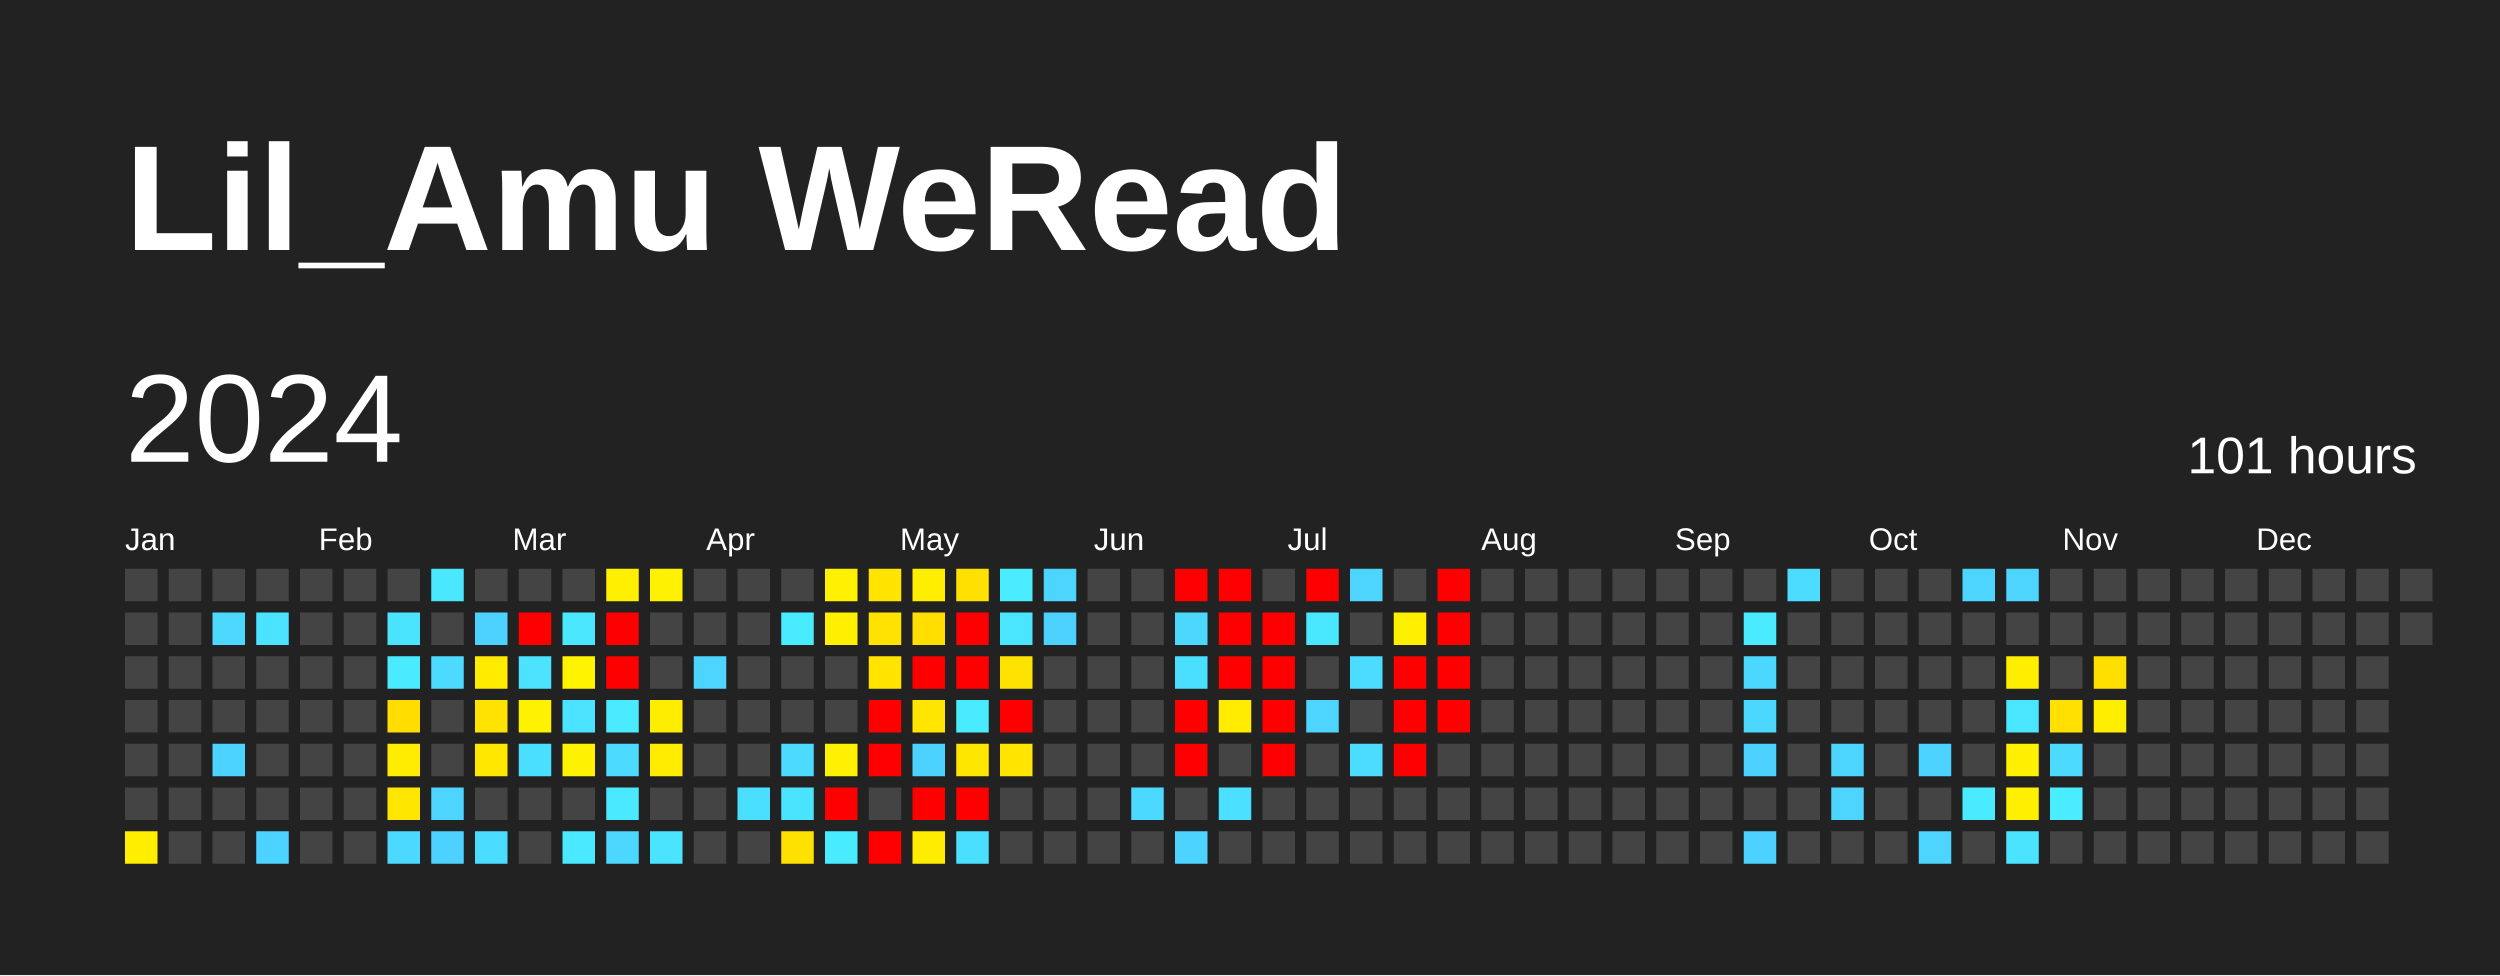
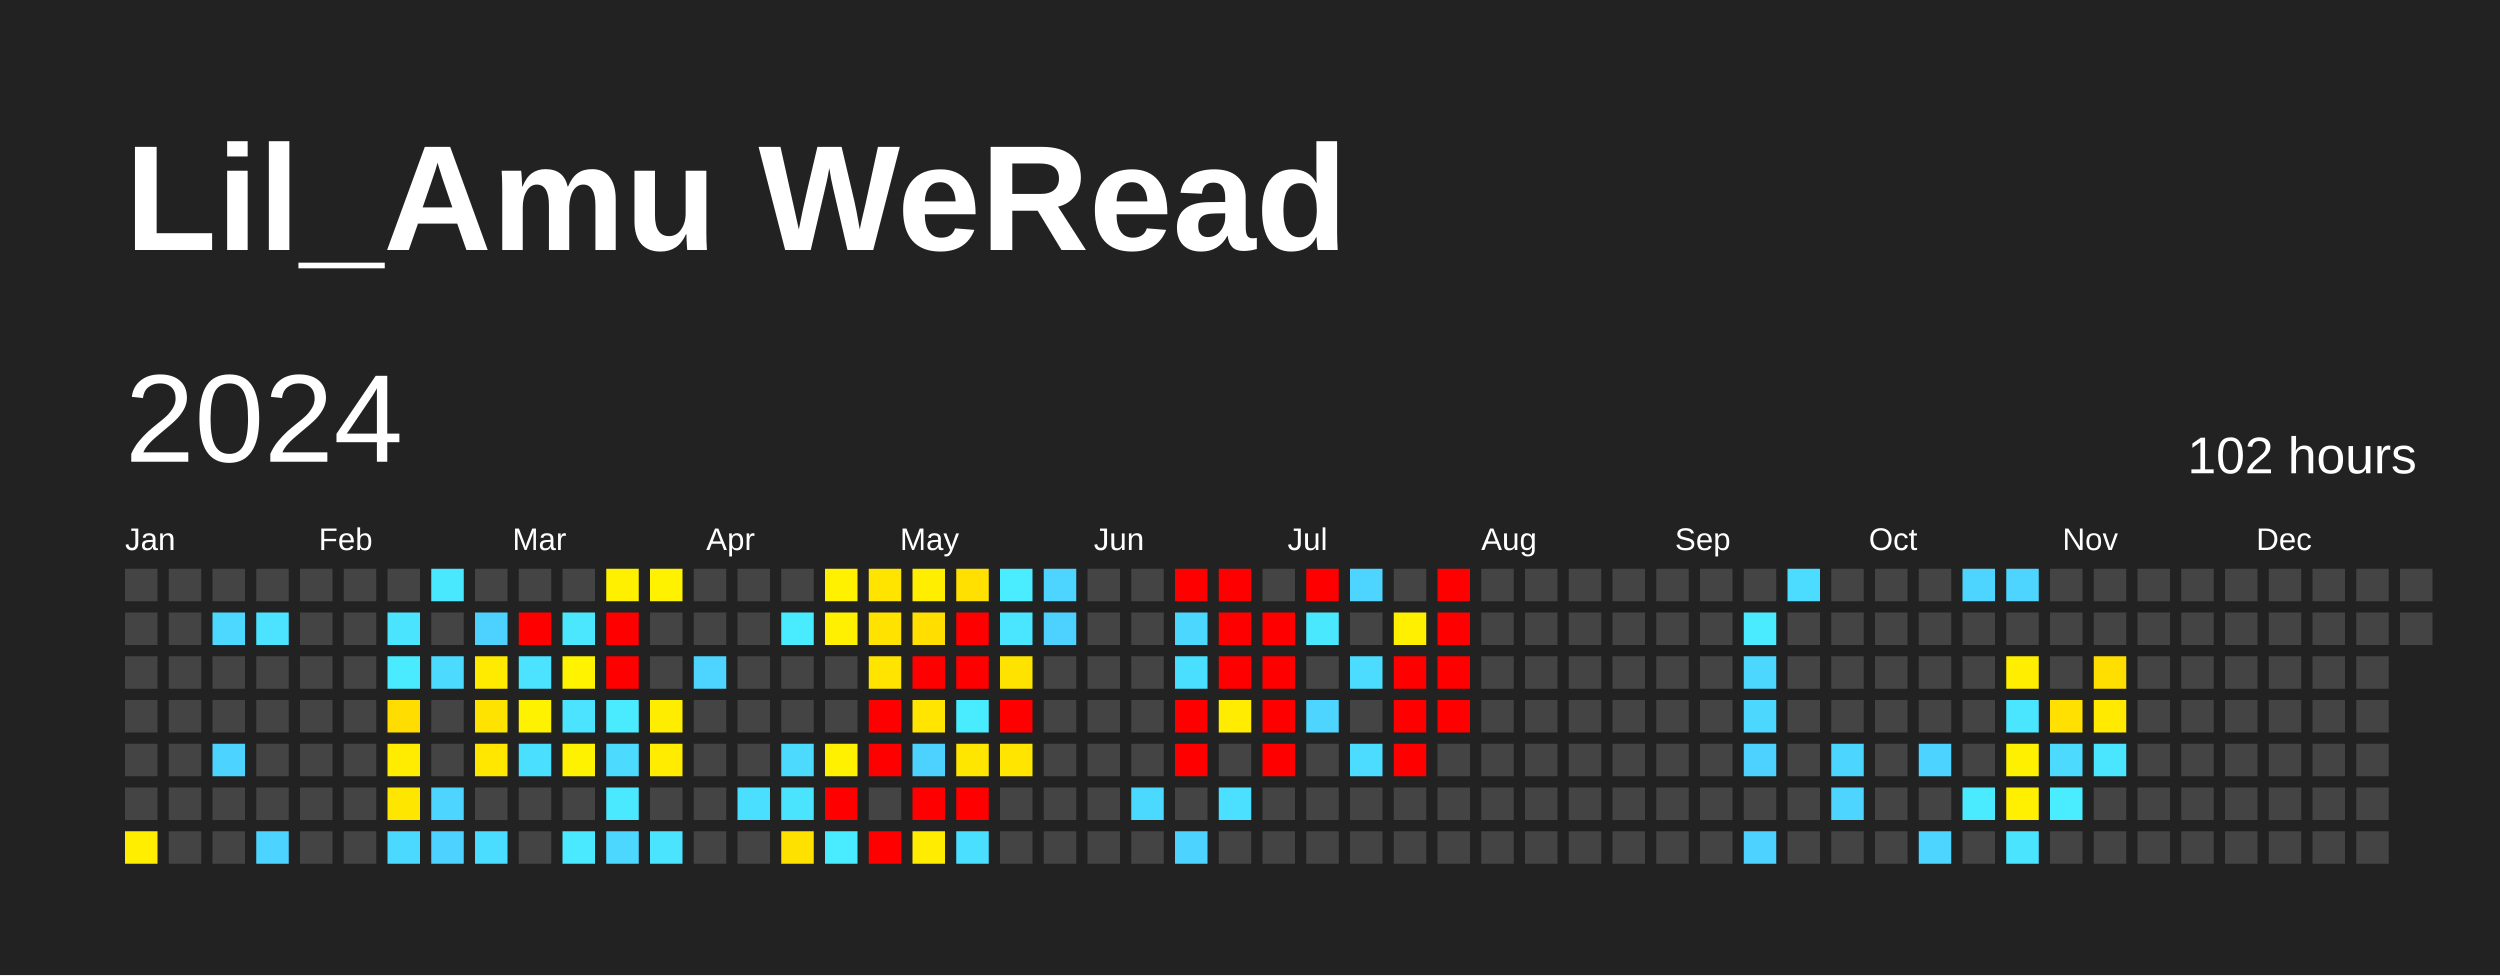
<svg xmlns="http://www.w3.org/2000/svg" baseProfile="full" height="78mm" version="1.1" viewBox="0,0,200,78" width="200mm">
  <defs />
  <rect fill="#222222" height="78" width="200" x="0" y="0" />
  <text fill="#FFFFFF" style="font-size:12px; font-family:Arial; font-weight:bold;" x="10" y="20">Lil_Amu WeRead</text>
  <text dominant-baseline="hanging" fill="#FFFFFF" style="font-size:10.0px; font-family:Arial;" x="10" y="30">2024</text>
-   <text dominant-baseline="hanging" fill="#FFFFFF" style="font-size:4.125px; font-family:Arial;" x="175" y="35">101 hours</text>
+   <text dominant-baseline="hanging" fill="#FFFFFF" style="font-size:4.125px; font-family:Arial;" x="175" y="35">102 hours</text>
  <text fill="#FFFFFF" style="font-size:2.5px; font-family:Arial" x="10.0" y="44">Jan</text>
  <text fill="#FFFFFF" style="font-size:2.5px; font-family:Arial" x="25.5" y="44">Feb</text>
  <text fill="#FFFFFF" style="font-size:2.5px; font-family:Arial" x="41.0" y="44">Mar</text>
  <text fill="#FFFFFF" style="font-size:2.5px; font-family:Arial" x="56.5" y="44">Apr</text>
  <text fill="#FFFFFF" style="font-size:2.5px; font-family:Arial" x="72.0" y="44">May</text>
  <text fill="#FFFFFF" style="font-size:2.5px; font-family:Arial" x="87.5" y="44">Jun</text>
  <text fill="#FFFFFF" style="font-size:2.5px; font-family:Arial" x="103.0" y="44">Jul</text>
  <text fill="#FFFFFF" style="font-size:2.5px; font-family:Arial" x="118.5" y="44">Aug</text>
  <text fill="#FFFFFF" style="font-size:2.5px; font-family:Arial" x="134.0" y="44">Sep</text>
  <text fill="#FFFFFF" style="font-size:2.5px; font-family:Arial" x="149.5" y="44">Oct</text>
  <text fill="#FFFFFF" style="font-size:2.5px; font-family:Arial" x="165.0" y="44">Nov</text>
  <text fill="#FFFFFF" style="font-size:2.5px; font-family:Arial" x="180.5" y="44">Dec</text>
  <rect fill="#444444" height="2.6" width="2.6" x="10.0" y="45.5" />
  <rect fill="#444444" height="2.6" width="2.6" x="10.0" y="49.0" />
  <rect fill="#444444" height="2.6" width="2.6" x="10.0" y="52.5" />
  <rect fill="#444444" height="2.6" width="2.6" x="10.0" y="56.0" />
  <rect fill="#444444" height="2.6" width="2.6" x="10.0" y="59.5" />
  <rect fill="#444444" height="2.6" width="2.6" x="10.0" y="63.0" />
  <rect fill="#ffee00" height="2.6" width="2.6" x="10.0" y="66.5" />
  <rect fill="#444444" height="2.6" width="2.6" x="13.5" y="45.5" />
  <rect fill="#444444" height="2.6" width="2.6" x="13.5" y="49.0" />
  <rect fill="#444444" height="2.6" width="2.6" x="13.5" y="52.5" />
  <rect fill="#444444" height="2.6" width="2.6" x="13.5" y="56.0" />
  <rect fill="#444444" height="2.6" width="2.6" x="13.5" y="59.5" />
  <rect fill="#444444" height="2.6" width="2.6" x="13.5" y="63.0" />
  <rect fill="#444444" height="2.6" width="2.6" x="13.5" y="66.5" />
  <rect fill="#444444" height="2.6" width="2.6" x="17.0" y="45.5" />
  <rect fill="#4cd8ff" height="2.6" width="2.6" x="17.0" y="49.0" />
  <rect fill="#444444" height="2.6" width="2.6" x="17.0" y="52.5" />
  <rect fill="#444444" height="2.6" width="2.6" x="17.0" y="56.0" />
  <rect fill="#4dd3ff" height="2.6" width="2.6" x="17.0" y="59.5" />
  <rect fill="#444444" height="2.6" width="2.6" x="17.0" y="63.0" />
  <rect fill="#444444" height="2.6" width="2.6" x="17.0" y="66.5" />
  <rect fill="#444444" height="2.6" width="2.6" x="20.5" y="45.5" />
  <rect fill="#4be3ff" height="2.6" width="2.6" x="20.5" y="49.0" />
  <rect fill="#444444" height="2.6" width="2.6" x="20.5" y="52.5" />
  <rect fill="#444444" height="2.6" width="2.6" x="20.5" y="56.0" />
  <rect fill="#444444" height="2.6" width="2.6" x="20.5" y="59.5" />
  <rect fill="#444444" height="2.6" width="2.6" x="20.5" y="63.0" />
  <rect fill="#4dd3ff" height="2.6" width="2.6" x="20.5" y="66.5" />
  <rect fill="#444444" height="2.6" width="2.6" x="24.0" y="45.5" />
  <rect fill="#444444" height="2.6" width="2.6" x="24.0" y="49.0" />
  <rect fill="#444444" height="2.6" width="2.6" x="24.0" y="52.5" />
  <rect fill="#444444" height="2.6" width="2.6" x="24.0" y="56.0" />
  <rect fill="#444444" height="2.6" width="2.6" x="24.0" y="59.5" />
  <rect fill="#444444" height="2.6" width="2.6" x="24.0" y="63.0" />
  <rect fill="#444444" height="2.6" width="2.6" x="24.0" y="66.5" />
  <rect fill="#444444" height="2.6" width="2.6" x="27.5" y="45.5" />
  <rect fill="#444444" height="2.6" width="2.6" x="27.5" y="49.0" />
  <rect fill="#444444" height="2.6" width="2.6" x="27.5" y="52.5" />
  <rect fill="#444444" height="2.6" width="2.6" x="27.5" y="56.0" />
  <rect fill="#444444" height="2.6" width="2.6" x="27.5" y="59.5" />
  <rect fill="#444444" height="2.6" width="2.6" x="27.5" y="63.0" />
  <rect fill="#444444" height="2.6" width="2.6" x="27.5" y="66.5" />
  <rect fill="#444444" height="2.6" width="2.6" x="31.0" y="45.5" />
  <rect fill="#4be4ff" height="2.6" width="2.6" x="31.0" y="49.0" />
  <rect fill="#4aebff" height="2.6" width="2.6" x="31.0" y="52.5" />
  <rect fill="#ffdd00" height="2.6" width="2.6" x="31.0" y="56.0" />
  <rect fill="#ffec00" height="2.6" width="2.6" x="31.0" y="59.5" />
  <rect fill="#ffe600" height="2.6" width="2.6" x="31.0" y="63.0" />
  <rect fill="#4cd9ff" height="2.6" width="2.6" x="31.0" y="66.5" />
  <rect fill="#4ae8ff" height="2.6" width="2.6" x="34.5" y="45.5" />
  <rect fill="#444444" height="2.6" width="2.6" x="34.5" y="49.0" />
  <rect fill="#4cdbff" height="2.6" width="2.6" x="34.5" y="52.5" />
  <rect fill="#444444" height="2.6" width="2.6" x="34.5" y="56.0" />
  <rect fill="#444444" height="2.6" width="2.6" x="34.5" y="59.5" />
  <rect fill="#4dd4ff" height="2.6" width="2.6" x="34.5" y="63.0" />
  <rect fill="#4dd2ff" height="2.6" width="2.6" x="34.5" y="66.5" />
  <rect fill="#444444" height="2.6" width="2.6" x="38.0" y="45.5" />
  <rect fill="#4dd2ff" height="2.6" width="2.6" x="38.0" y="49.0" />
  <rect fill="#ffeb00" height="2.6" width="2.6" x="38.0" y="52.5" />
  <rect fill="#ffe300" height="2.6" width="2.6" x="38.0" y="56.0" />
  <rect fill="#ffe700" height="2.6" width="2.6" x="38.0" y="59.5" />
  <rect fill="#444444" height="2.6" width="2.6" x="38.0" y="63.0" />
  <rect fill="#4bddff" height="2.6" width="2.6" x="38.0" y="66.5" />
  <rect fill="#444444" height="2.6" width="2.6" x="41.5" y="45.5" />
  <rect fill="red" height="2.6" width="2.6" x="41.5" y="49.0" />
  <rect fill="#4be3ff" height="2.6" width="2.6" x="41.5" y="52.5" />
  <rect fill="#fff200" height="2.6" width="2.6" x="41.5" y="56.0" />
  <rect fill="#4bdfff" height="2.6" width="2.6" x="41.5" y="59.5" />
  <rect fill="#444444" height="2.6" width="2.6" x="41.5" y="63.0" />
  <rect fill="#444444" height="2.6" width="2.6" x="41.5" y="66.5" />
  <rect fill="#444444" height="2.6" width="2.6" x="45.0" y="45.5" />
  <rect fill="#4ae7ff" height="2.6" width="2.6" x="45.0" y="49.0" />
  <rect fill="#fff300" height="2.6" width="2.6" x="45.0" y="52.5" />
  <rect fill="#4be3ff" height="2.6" width="2.6" x="45.0" y="56.0" />
  <rect fill="#fff200" height="2.6" width="2.6" x="45.0" y="59.5" />
  <rect fill="#444444" height="2.6" width="2.6" x="45.0" y="63.0" />
  <rect fill="#4ae9ff" height="2.6" width="2.6" x="45.0" y="66.5" />
  <rect fill="#fff000" height="2.6" width="2.6" x="48.5" y="45.5" />
  <rect fill="red" height="2.6" width="2.6" x="48.5" y="49.0" />
  <rect fill="red" height="2.6" width="2.6" x="48.5" y="52.5" />
  <rect fill="#4aeaff" height="2.6" width="2.6" x="48.5" y="56.0" />
  <rect fill="#4cdaff" height="2.6" width="2.6" x="48.5" y="59.5" />
  <rect fill="#4ae9ff" height="2.6" width="2.6" x="48.5" y="63.0" />
  <rect fill="#4cd7ff" height="2.6" width="2.6" x="48.5" y="66.5" />
  <rect fill="#fff200" height="2.6" width="2.6" x="52.0" y="45.5" />
  <rect fill="#444444" height="2.6" width="2.6" x="52.0" y="49.0" />
  <rect fill="#444444" height="2.6" width="2.6" x="52.0" y="52.5" />
  <rect fill="#ffed00" height="2.6" width="2.6" x="52.0" y="56.0" />
  <rect fill="#ffec00" height="2.6" width="2.6" x="52.0" y="59.5" />
  <rect fill="#444444" height="2.6" width="2.6" x="52.0" y="63.0" />
  <rect fill="#4be4ff" height="2.6" width="2.6" x="52.0" y="66.5" />
  <rect fill="#444444" height="2.6" width="2.6" x="55.5" y="45.5" />
  <rect fill="#444444" height="2.6" width="2.6" x="55.5" y="49.0" />
  <rect fill="#4dd4ff" height="2.6" width="2.6" x="55.5" y="52.5" />
  <rect fill="#444444" height="2.6" width="2.6" x="55.5" y="56.0" />
  <rect fill="#444444" height="2.6" width="2.6" x="55.5" y="59.5" />
  <rect fill="#444444" height="2.6" width="2.6" x="55.5" y="63.0" />
  <rect fill="#444444" height="2.6" width="2.6" x="55.5" y="66.5" />
  <rect fill="#444444" height="2.6" width="2.6" x="59.0" y="45.5" />
  <rect fill="#444444" height="2.6" width="2.6" x="59.0" y="49.0" />
  <rect fill="#444444" height="2.6" width="2.6" x="59.0" y="52.5" />
  <rect fill="#444444" height="2.6" width="2.6" x="59.0" y="56.0" />
  <rect fill="#444444" height="2.6" width="2.6" x="59.0" y="59.5" />
  <rect fill="#4bdfff" height="2.6" width="2.6" x="59.0" y="63.0" />
  <rect fill="#444444" height="2.6" width="2.6" x="59.0" y="66.5" />
  <rect fill="#444444" height="2.6" width="2.6" x="62.5" y="45.5" />
  <rect fill="#49ecff" height="2.6" width="2.6" x="62.5" y="49.0" />
  <rect fill="#444444" height="2.6" width="2.6" x="62.5" y="52.5" />
  <rect fill="#444444" height="2.6" width="2.6" x="62.5" y="56.0" />
  <rect fill="#4cdaff" height="2.6" width="2.6" x="62.5" y="59.5" />
  <rect fill="#4be4ff" height="2.6" width="2.6" x="62.5" y="63.0" />
  <rect fill="#ffe100" height="2.6" width="2.6" x="62.5" y="66.5" />
  <rect fill="#fff100" height="2.6" width="2.6" x="66.0" y="45.5" />
  <rect fill="#ffef00" height="2.6" width="2.6" x="66.0" y="49.0" />
  <rect fill="#444444" height="2.6" width="2.6" x="66.0" y="52.5" />
  <rect fill="#444444" height="2.6" width="2.6" x="66.0" y="56.0" />
  <rect fill="#fff100" height="2.6" width="2.6" x="66.0" y="59.5" />
  <rect fill="red" height="2.6" width="2.6" x="66.0" y="63.0" />
  <rect fill="#49ecff" height="2.6" width="2.6" x="66.0" y="66.5" />
  <rect fill="#ffe400" height="2.6" width="2.6" x="69.5" y="45.5" />
  <rect fill="#ffe200" height="2.6" width="2.6" x="69.5" y="49.0" />
  <rect fill="#ffe400" height="2.6" width="2.6" x="69.5" y="52.5" />
  <rect fill="red" height="2.6" width="2.6" x="69.5" y="56.0" />
  <rect fill="red" height="2.6" width="2.6" x="69.5" y="59.5" />
  <rect fill="#444444" height="2.6" width="2.6" x="69.5" y="63.0" />
  <rect fill="red" height="2.6" width="2.6" x="69.5" y="66.5" />
  <rect fill="#ffee00" height="2.6" width="2.6" x="73.0" y="45.5" />
  <rect fill="#ffde00" height="2.6" width="2.6" x="73.0" y="49.0" />
  <rect fill="red" height="2.6" width="2.6" x="73.0" y="52.5" />
  <rect fill="#ffe500" height="2.6" width="2.6" x="73.0" y="56.0" />
  <rect fill="#4dd2ff" height="2.6" width="2.6" x="73.0" y="59.5" />
  <rect fill="red" height="2.6" width="2.6" x="73.0" y="63.0" />
  <rect fill="#ffec00" height="2.6" width="2.6" x="73.0" y="66.5" />
  <rect fill="#ffe000" height="2.6" width="2.6" x="76.5" y="45.5" />
  <rect fill="red" height="2.6" width="2.6" x="76.5" y="49.0" />
  <rect fill="red" height="2.6" width="2.6" x="76.5" y="52.5" />
  <rect fill="#49ecff" height="2.6" width="2.6" x="76.5" y="56.0" />
  <rect fill="#ffe600" height="2.6" width="2.6" x="76.5" y="59.5" />
  <rect fill="red" height="2.6" width="2.6" x="76.5" y="63.0" />
  <rect fill="#4bdfff" height="2.6" width="2.6" x="76.5" y="66.5" />
  <rect fill="#4aecff" height="2.6" width="2.6" x="80.0" y="45.5" />
  <rect fill="#4ae6ff" height="2.6" width="2.6" x="80.0" y="49.0" />
  <rect fill="#ffe300" height="2.6" width="2.6" x="80.0" y="52.5" />
  <rect fill="red" height="2.6" width="2.6" x="80.0" y="56.0" />
  <rect fill="#ffe500" height="2.6" width="2.6" x="80.0" y="59.5" />
  <rect fill="#444444" height="2.6" width="2.6" x="80.0" y="63.0" />
  <rect fill="#444444" height="2.6" width="2.6" x="80.0" y="66.5" />
  <rect fill="#4dd5ff" height="2.6" width="2.6" x="83.5" y="45.5" />
  <rect fill="#4dd2ff" height="2.6" width="2.6" x="83.5" y="49.0" />
  <rect fill="#444444" height="2.6" width="2.6" x="83.5" y="52.5" />
  <rect fill="#444444" height="2.6" width="2.6" x="83.5" y="56.0" />
  <rect fill="#444444" height="2.6" width="2.6" x="83.5" y="59.5" />
  <rect fill="#444444" height="2.6" width="2.6" x="83.5" y="63.0" />
  <rect fill="#444444" height="2.6" width="2.6" x="83.5" y="66.5" />
  <rect fill="#444444" height="2.6" width="2.6" x="87.0" y="45.5" />
  <rect fill="#444444" height="2.6" width="2.6" x="87.0" y="49.0" />
  <rect fill="#444444" height="2.6" width="2.6" x="87.0" y="52.5" />
  <rect fill="#444444" height="2.6" width="2.6" x="87.0" y="56.0" />
  <rect fill="#444444" height="2.6" width="2.6" x="87.0" y="59.5" />
  <rect fill="#444444" height="2.6" width="2.6" x="87.0" y="63.0" />
  <rect fill="#444444" height="2.6" width="2.6" x="87.0" y="66.5" />
  <rect fill="#444444" height="2.6" width="2.6" x="90.5" y="45.5" />
  <rect fill="#444444" height="2.6" width="2.6" x="90.5" y="49.0" />
  <rect fill="#444444" height="2.6" width="2.6" x="90.5" y="52.5" />
  <rect fill="#444444" height="2.6" width="2.6" x="90.5" y="56.0" />
  <rect fill="#444444" height="2.6" width="2.6" x="90.5" y="59.5" />
  <rect fill="#4cd9ff" height="2.6" width="2.6" x="90.5" y="63.0" />
  <rect fill="#444444" height="2.6" width="2.6" x="90.5" y="66.5" />
  <rect fill="red" height="2.6" width="2.6" x="94.0" y="45.5" />
  <rect fill="#4cd7ff" height="2.6" width="2.6" x="94.0" y="49.0" />
  <rect fill="#4bdfff" height="2.6" width="2.6" x="94.0" y="52.5" />
  <rect fill="red" height="2.6" width="2.6" x="94.0" y="56.0" />
  <rect fill="red" height="2.6" width="2.6" x="94.0" y="59.5" />
  <rect fill="#444444" height="2.6" width="2.6" x="94.0" y="63.0" />
  <rect fill="#4dd3ff" height="2.6" width="2.6" x="94.0" y="66.5" />
  <rect fill="red" height="2.6" width="2.6" x="97.5" y="45.5" />
  <rect fill="red" height="2.6" width="2.6" x="97.5" y="49.0" />
  <rect fill="red" height="2.6" width="2.6" x="97.5" y="52.5" />
  <rect fill="#ffec00" height="2.6" width="2.6" x="97.5" y="56.0" />
  <rect fill="#444444" height="2.6" width="2.6" x="97.5" y="59.5" />
  <rect fill="#4be0ff" height="2.6" width="2.6" x="97.5" y="63.0" />
  <rect fill="#444444" height="2.6" width="2.6" x="97.5" y="66.5" />
  <rect fill="#444444" height="2.6" width="2.6" x="101.0" y="45.5" />
  <rect fill="red" height="2.6" width="2.6" x="101.0" y="49.0" />
  <rect fill="red" height="2.6" width="2.6" x="101.0" y="52.5" />
  <rect fill="red" height="2.6" width="2.6" x="101.0" y="56.0" />
  <rect fill="red" height="2.6" width="2.6" x="101.0" y="59.5" />
  <rect fill="#444444" height="2.6" width="2.6" x="101.0" y="63.0" />
  <rect fill="#444444" height="2.6" width="2.6" x="101.0" y="66.5" />
  <rect fill="red" height="2.6" width="2.6" x="104.5" y="45.5" />
  <rect fill="#4ae8ff" height="2.6" width="2.6" x="104.5" y="49.0" />
  <rect fill="#444444" height="2.6" width="2.6" x="104.5" y="52.5" />
  <rect fill="#4dd4ff" height="2.6" width="2.6" x="104.5" y="56.0" />
  <rect fill="#444444" height="2.6" width="2.6" x="104.5" y="59.5" />
  <rect fill="#444444" height="2.6" width="2.6" x="104.5" y="63.0" />
  <rect fill="#444444" height="2.6" width="2.6" x="104.5" y="66.5" />
  <rect fill="#4dd4ff" height="2.6" width="2.6" x="108.0" y="45.5" />
  <rect fill="#444444" height="2.6" width="2.6" x="108.0" y="49.0" />
  <rect fill="#4cdcff" height="2.6" width="2.6" x="108.0" y="52.5" />
  <rect fill="#444444" height="2.6" width="2.6" x="108.0" y="56.0" />
  <rect fill="#4cdcff" height="2.6" width="2.6" x="108.0" y="59.5" />
  <rect fill="#444444" height="2.6" width="2.6" x="108.0" y="63.0" />
  <rect fill="#444444" height="2.6" width="2.6" x="108.0" y="66.5" />
  <rect fill="#444444" height="2.6" width="2.6" x="111.5" y="45.5" />
  <rect fill="#fff000" height="2.6" width="2.6" x="111.5" y="49.0" />
  <rect fill="red" height="2.6" width="2.6" x="111.5" y="52.5" />
  <rect fill="red" height="2.6" width="2.6" x="111.5" y="56.0" />
  <rect fill="red" height="2.6" width="2.6" x="111.5" y="59.5" />
  <rect fill="#444444" height="2.6" width="2.6" x="111.5" y="63.0" />
  <rect fill="#444444" height="2.6" width="2.6" x="111.5" y="66.5" />
  <rect fill="red" height="2.6" width="2.6" x="115.0" y="45.5" />
  <rect fill="red" height="2.6" width="2.6" x="115.0" y="49.0" />
  <rect fill="red" height="2.6" width="2.6" x="115.0" y="52.5" />
  <rect fill="red" height="2.6" width="2.6" x="115.0" y="56.0" />
  <rect fill="#444444" height="2.6" width="2.6" x="115.0" y="59.5" />
  <rect fill="#444444" height="2.6" width="2.6" x="115.0" y="63.0" />
  <rect fill="#444444" height="2.6" width="2.6" x="115.0" y="66.5" />
  <rect fill="#444444" height="2.6" width="2.6" x="118.5" y="45.5" />
  <rect fill="#444444" height="2.6" width="2.6" x="118.5" y="49.0" />
  <rect fill="#444444" height="2.6" width="2.6" x="118.5" y="52.5" />
  <rect fill="#444444" height="2.6" width="2.6" x="118.5" y="56.0" />
  <rect fill="#444444" height="2.6" width="2.6" x="118.5" y="59.5" />
  <rect fill="#444444" height="2.6" width="2.6" x="118.5" y="63.0" />
  <rect fill="#444444" height="2.6" width="2.6" x="118.5" y="66.5" />
  <rect fill="#444444" height="2.6" width="2.6" x="122.0" y="45.5" />
  <rect fill="#444444" height="2.6" width="2.6" x="122.0" y="49.0" />
  <rect fill="#444444" height="2.6" width="2.6" x="122.0" y="52.5" />
  <rect fill="#444444" height="2.6" width="2.6" x="122.0" y="56.0" />
  <rect fill="#444444" height="2.6" width="2.6" x="122.0" y="59.5" />
  <rect fill="#444444" height="2.6" width="2.6" x="122.0" y="63.0" />
  <rect fill="#444444" height="2.6" width="2.6" x="122.0" y="66.5" />
  <rect fill="#444444" height="2.6" width="2.6" x="125.5" y="45.5" />
  <rect fill="#444444" height="2.6" width="2.6" x="125.5" y="49.0" />
  <rect fill="#444444" height="2.6" width="2.6" x="125.5" y="52.5" />
  <rect fill="#444444" height="2.6" width="2.6" x="125.5" y="56.0" />
  <rect fill="#444444" height="2.6" width="2.6" x="125.5" y="59.5" />
  <rect fill="#444444" height="2.6" width="2.6" x="125.5" y="63.0" />
  <rect fill="#444444" height="2.6" width="2.6" x="125.5" y="66.5" />
  <rect fill="#444444" height="2.6" width="2.6" x="129.0" y="45.5" />
  <rect fill="#444444" height="2.6" width="2.6" x="129.0" y="49.0" />
  <rect fill="#444444" height="2.6" width="2.6" x="129.0" y="52.5" />
  <rect fill="#444444" height="2.6" width="2.6" x="129.0" y="56.0" />
  <rect fill="#444444" height="2.6" width="2.6" x="129.0" y="59.5" />
  <rect fill="#444444" height="2.6" width="2.6" x="129.0" y="63.0" />
  <rect fill="#444444" height="2.6" width="2.6" x="129.0" y="66.5" />
  <rect fill="#444444" height="2.6" width="2.6" x="132.5" y="45.5" />
  <rect fill="#444444" height="2.6" width="2.6" x="132.5" y="49.0" />
  <rect fill="#444444" height="2.6" width="2.6" x="132.5" y="52.5" />
  <rect fill="#444444" height="2.6" width="2.6" x="132.5" y="56.0" />
  <rect fill="#444444" height="2.6" width="2.6" x="132.5" y="59.5" />
  <rect fill="#444444" height="2.6" width="2.6" x="132.5" y="63.0" />
  <rect fill="#444444" height="2.6" width="2.6" x="132.5" y="66.5" />
  <rect fill="#444444" height="2.6" width="2.6" x="136.0" y="45.5" />
  <rect fill="#444444" height="2.6" width="2.6" x="136.0" y="49.0" />
  <rect fill="#444444" height="2.6" width="2.6" x="136.0" y="52.5" />
  <rect fill="#444444" height="2.6" width="2.6" x="136.0" y="56.0" />
  <rect fill="#444444" height="2.6" width="2.6" x="136.0" y="59.5" />
  <rect fill="#444444" height="2.6" width="2.6" x="136.0" y="63.0" />
  <rect fill="#444444" height="2.6" width="2.6" x="136.0" y="66.5" />
  <rect fill="#444444" height="2.6" width="2.6" x="139.5" y="45.5" />
  <rect fill="#4aebff" height="2.6" width="2.6" x="139.5" y="49.0" />
  <rect fill="#4cd7ff" height="2.6" width="2.6" x="139.5" y="52.5" />
  <rect fill="#4cd7ff" height="2.6" width="2.6" x="139.5" y="56.0" />
  <rect fill="#4dd2ff" height="2.6" width="2.6" x="139.5" y="59.5" />
  <rect fill="#444444" height="2.6" width="2.6" x="139.5" y="63.0" />
  <rect fill="#4dd2ff" height="2.6" width="2.6" x="139.5" y="66.5" />
  <rect fill="#4cdcff" height="2.6" width="2.6" x="143.0" y="45.5" />
  <rect fill="#444444" height="2.6" width="2.6" x="143.0" y="49.0" />
  <rect fill="#444444" height="2.6" width="2.6" x="143.0" y="52.5" />
  <rect fill="#444444" height="2.6" width="2.6" x="143.0" y="56.0" />
  <rect fill="#444444" height="2.6" width="2.6" x="143.0" y="59.5" />
  <rect fill="#444444" height="2.6" width="2.6" x="143.0" y="63.0" />
  <rect fill="#444444" height="2.6" width="2.6" x="143.0" y="66.5" />
  <rect fill="#444444" height="2.6" width="2.6" x="146.5" y="45.5" />
  <rect fill="#444444" height="2.6" width="2.6" x="146.5" y="49.0" />
  <rect fill="#444444" height="2.6" width="2.6" x="146.5" y="52.5" />
  <rect fill="#444444" height="2.6" width="2.6" x="146.5" y="56.0" />
  <rect fill="#4cd6ff" height="2.6" width="2.6" x="146.5" y="59.5" />
  <rect fill="#4dd5ff" height="2.6" width="2.6" x="146.5" y="63.0" />
  <rect fill="#444444" height="2.6" width="2.6" x="146.5" y="66.5" />
  <rect fill="#444444" height="2.6" width="2.6" x="150.0" y="45.5" />
  <rect fill="#444444" height="2.6" width="2.6" x="150.0" y="49.0" />
  <rect fill="#444444" height="2.6" width="2.6" x="150.0" y="52.5" />
  <rect fill="#444444" height="2.6" width="2.6" x="150.0" y="56.0" />
  <rect fill="#444444" height="2.6" width="2.6" x="150.0" y="59.5" />
  <rect fill="#444444" height="2.6" width="2.6" x="150.0" y="63.0" />
  <rect fill="#444444" height="2.6" width="2.6" x="150.0" y="66.5" />
  <rect fill="#444444" height="2.6" width="2.6" x="153.5" y="45.5" />
  <rect fill="#444444" height="2.6" width="2.6" x="153.5" y="49.0" />
  <rect fill="#444444" height="2.6" width="2.6" x="153.5" y="52.5" />
  <rect fill="#444444" height="2.6" width="2.6" x="153.5" y="56.0" />
  <rect fill="#4dd3ff" height="2.6" width="2.6" x="153.5" y="59.5" />
  <rect fill="#444444" height="2.6" width="2.6" x="153.5" y="63.0" />
  <rect fill="#4dd5ff" height="2.6" width="2.6" x="153.5" y="66.5" />
  <rect fill="#4dd5ff" height="2.6" width="2.6" x="157.0" y="45.5" />
  <rect fill="#444444" height="2.6" width="2.6" x="157.0" y="49.0" />
  <rect fill="#444444" height="2.6" width="2.6" x="157.0" y="52.5" />
  <rect fill="#444444" height="2.6" width="2.6" x="157.0" y="56.0" />
  <rect fill="#444444" height="2.6" width="2.6" x="157.0" y="59.5" />
  <rect fill="#4aebff" height="2.6" width="2.6" x="157.0" y="63.0" />
  <rect fill="#444444" height="2.6" width="2.6" x="157.0" y="66.5" />
  <rect fill="#4dd4ff" height="2.6" width="2.6" x="160.5" y="45.5" />
  <rect fill="#444444" height="2.6" width="2.6" x="160.5" y="49.0" />
  <rect fill="#ffee00" height="2.6" width="2.6" x="160.5" y="52.5" />
  <rect fill="#4ae5ff" height="2.6" width="2.6" x="160.5" y="56.0" />
  <rect fill="#fff000" height="2.6" width="2.6" x="160.5" y="59.5" />
  <rect fill="#ffef00" height="2.6" width="2.6" x="160.5" y="63.0" />
  <rect fill="#4be4ff" height="2.6" width="2.6" x="160.5" y="66.5" />
  <rect fill="#444444" height="2.6" width="2.6" x="164.0" y="45.5" />
  <rect fill="#444444" height="2.6" width="2.6" x="164.0" y="49.0" />
  <rect fill="#444444" height="2.6" width="2.6" x="164.0" y="52.5" />
  <rect fill="#ffe000" height="2.6" width="2.6" x="164.0" y="56.0" />
  <rect fill="#4cdaff" height="2.6" width="2.6" x="164.0" y="59.5" />
  <rect fill="#49edff" height="2.6" width="2.6" x="164.0" y="63.0" />
  <rect fill="#444444" height="2.6" width="2.6" x="164.0" y="66.5" />
  <rect fill="#444444" height="2.6" width="2.6" x="167.5" y="45.5" />
  <rect fill="#444444" height="2.6" width="2.6" x="167.5" y="49.0" />
  <rect fill="#ffdf00" height="2.6" width="2.6" x="167.5" y="52.5" />
-   <rect fill="#ffee00" height="2.6" width="2.6" x="167.5" y="56.0" />
-   <rect fill="#444444" height="2.6" width="2.6" x="167.5" y="59.5" />
+   <rect fill="#ffea00" height="2.6" width="2.6" x="167.5" y="56.0" />
+   <rect fill="#4ae5ff" height="2.6" width="2.6" x="167.5" y="59.5" />
  <rect fill="#444444" height="2.6" width="2.6" x="167.5" y="63.0" />
  <rect fill="#444444" height="2.6" width="2.6" x="167.5" y="66.5" />
  <rect fill="#444444" height="2.6" width="2.6" x="171.0" y="45.5" />
  <rect fill="#444444" height="2.6" width="2.6" x="171.0" y="49.0" />
  <rect fill="#444444" height="2.6" width="2.6" x="171.0" y="52.5" />
  <rect fill="#444444" height="2.6" width="2.6" x="171.0" y="56.0" />
  <rect fill="#444444" height="2.6" width="2.6" x="171.0" y="59.5" />
  <rect fill="#444444" height="2.6" width="2.6" x="171.0" y="63.0" />
  <rect fill="#444444" height="2.6" width="2.6" x="171.0" y="66.5" />
  <rect fill="#444444" height="2.6" width="2.6" x="174.5" y="45.5" />
  <rect fill="#444444" height="2.6" width="2.6" x="174.5" y="49.0" />
  <rect fill="#444444" height="2.6" width="2.6" x="174.5" y="52.5" />
  <rect fill="#444444" height="2.6" width="2.6" x="174.5" y="56.0" />
  <rect fill="#444444" height="2.6" width="2.6" x="174.5" y="59.5" />
  <rect fill="#444444" height="2.6" width="2.6" x="174.5" y="63.0" />
  <rect fill="#444444" height="2.6" width="2.6" x="174.5" y="66.5" />
  <rect fill="#444444" height="2.6" width="2.6" x="178.0" y="45.5" />
  <rect fill="#444444" height="2.6" width="2.6" x="178.0" y="49.0" />
  <rect fill="#444444" height="2.6" width="2.6" x="178.0" y="52.5" />
  <rect fill="#444444" height="2.6" width="2.6" x="178.0" y="56.0" />
  <rect fill="#444444" height="2.6" width="2.6" x="178.0" y="59.5" />
  <rect fill="#444444" height="2.6" width="2.6" x="178.0" y="63.0" />
  <rect fill="#444444" height="2.6" width="2.6" x="178.0" y="66.5" />
  <rect fill="#444444" height="2.6" width="2.6" x="181.5" y="45.5" />
  <rect fill="#444444" height="2.6" width="2.6" x="181.5" y="49.0" />
  <rect fill="#444444" height="2.6" width="2.6" x="181.5" y="52.5" />
  <rect fill="#444444" height="2.6" width="2.6" x="181.5" y="56.0" />
  <rect fill="#444444" height="2.6" width="2.6" x="181.5" y="59.5" />
  <rect fill="#444444" height="2.6" width="2.6" x="181.5" y="63.0" />
  <rect fill="#444444" height="2.6" width="2.6" x="181.5" y="66.5" />
  <rect fill="#444444" height="2.6" width="2.6" x="185.0" y="45.5" />
  <rect fill="#444444" height="2.6" width="2.6" x="185.0" y="49.0" />
  <rect fill="#444444" height="2.6" width="2.6" x="185.0" y="52.5" />
  <rect fill="#444444" height="2.6" width="2.6" x="185.0" y="56.0" />
  <rect fill="#444444" height="2.6" width="2.6" x="185.0" y="59.5" />
  <rect fill="#444444" height="2.6" width="2.6" x="185.0" y="63.0" />
  <rect fill="#444444" height="2.6" width="2.6" x="185.0" y="66.5" />
  <rect fill="#444444" height="2.6" width="2.6" x="188.5" y="45.5" />
  <rect fill="#444444" height="2.6" width="2.6" x="188.5" y="49.0" />
  <rect fill="#444444" height="2.6" width="2.6" x="188.5" y="52.5" />
  <rect fill="#444444" height="2.6" width="2.6" x="188.5" y="56.0" />
  <rect fill="#444444" height="2.6" width="2.6" x="188.5" y="59.5" />
  <rect fill="#444444" height="2.6" width="2.6" x="188.5" y="63.0" />
  <rect fill="#444444" height="2.6" width="2.6" x="188.5" y="66.5" />
  <rect fill="#444444" height="2.6" width="2.6" x="192.0" y="45.5" />
  <rect fill="#444444" height="2.6" width="2.6" x="192.0" y="49.0" />
</svg>
